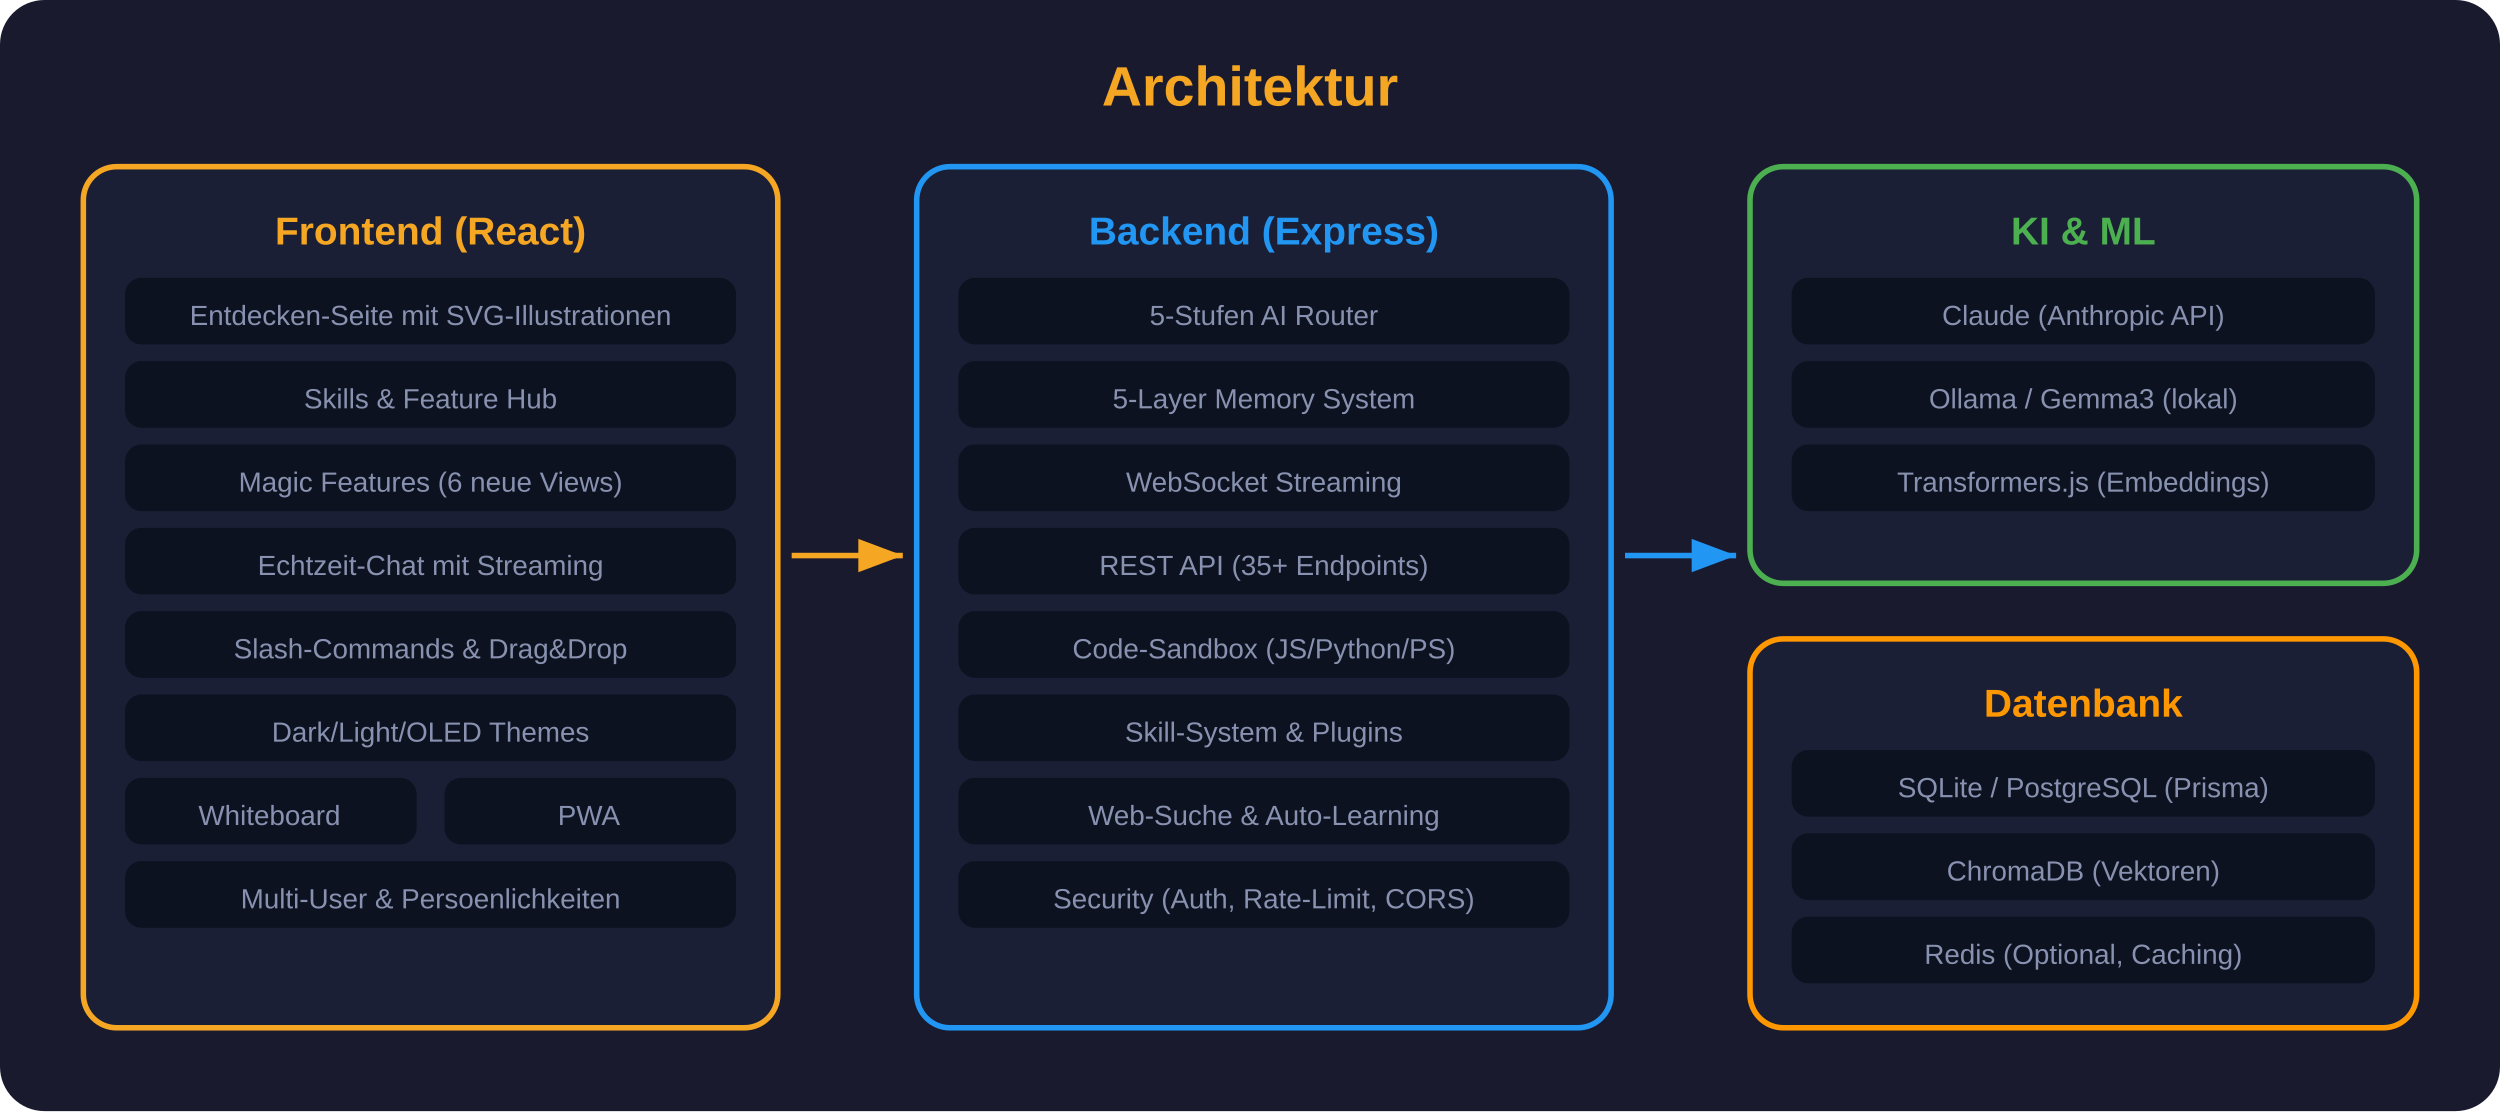
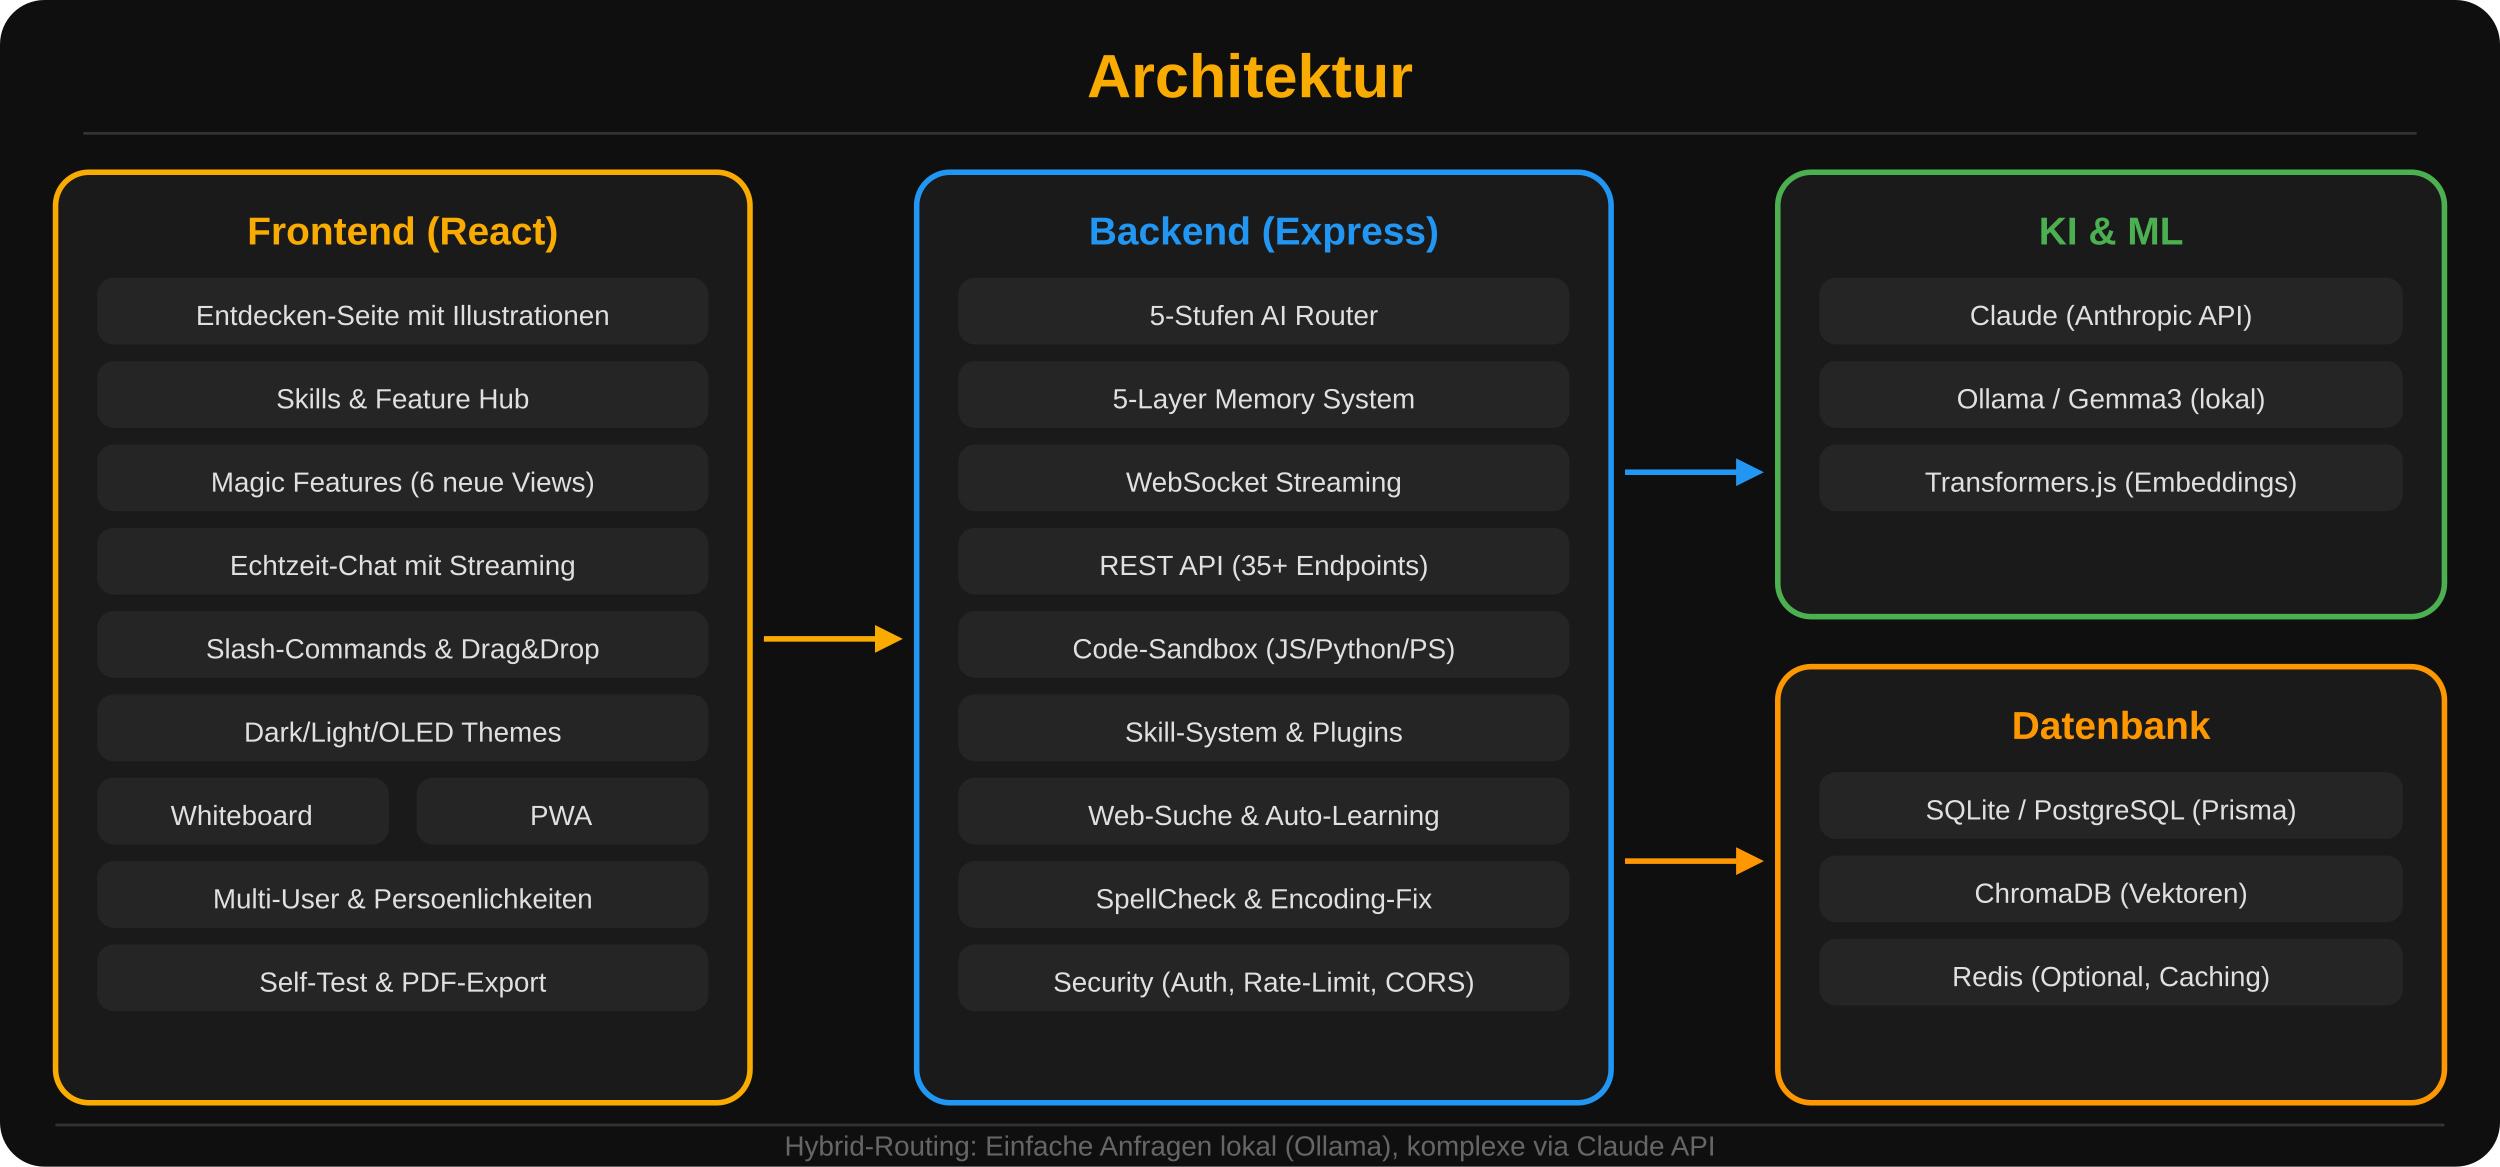
- <svg xmlns="http://www.w3.org/2000/svg" viewBox="0 0 900 400">
-   <rect width="900" height="400" fill="#1a1a2e" rx="16" />
-   <text x="450" y="38" font-family="Segoe UI, Arial, sans-serif" font-size="20" font-weight="700" fill="#F5A623" text-anchor="middle">Architektur</text>
-   <rect x="30" y="60" width="250" height="310" rx="12" fill="#1a1f35" stroke="#F5A623" stroke-width="2" />
-   <text x="155" y="88" font-family="Segoe UI, Arial, sans-serif" font-size="14" font-weight="700" fill="#F5A623" text-anchor="middle">Frontend (React)</text>
-   <rect x="45" y="100" width="220" height="24" rx="6" fill="#0d1220" />
-   <text x="155" y="117" font-family="Segoe UI, Arial, sans-serif" font-size="10" fill="#8892b0" text-anchor="middle">Entdecken-Seite mit SVG-Illustrationen</text>
-   <rect x="45" y="130" width="220" height="24" rx="6" fill="#0d1220" />
-   <text x="155" y="147" font-family="Segoe UI, Arial, sans-serif" font-size="10" fill="#8892b0" text-anchor="middle">Skills &amp; Feature Hub</text>
-   <rect x="45" y="160" width="220" height="24" rx="6" fill="#0d1220" />
-   <text x="155" y="177" font-family="Segoe UI, Arial, sans-serif" font-size="10" fill="#8892b0" text-anchor="middle">Magic Features (6 neue Views)</text>
-   <rect x="45" y="190" width="220" height="24" rx="6" fill="#0d1220" />
-   <text x="155" y="207" font-family="Segoe UI, Arial, sans-serif" font-size="10" fill="#8892b0" text-anchor="middle">Echtzeit-Chat mit Streaming</text>
-   <rect x="45" y="220" width="220" height="24" rx="6" fill="#0d1220" />
-   <text x="155" y="237" font-family="Segoe UI, Arial, sans-serif" font-size="10" fill="#8892b0" text-anchor="middle">Slash-Commands &amp; Drag&amp;Drop</text>
-   <rect x="45" y="250" width="220" height="24" rx="6" fill="#0d1220" />
-   <text x="155" y="267" font-family="Segoe UI, Arial, sans-serif" font-size="10" fill="#8892b0" text-anchor="middle">Dark/Light/OLED Themes</text>
-   <rect x="45" y="280" width="105" height="24" rx="6" fill="#0d1220" />
-   <text x="97" y="297" font-family="Segoe UI, Arial, sans-serif" font-size="10" fill="#8892b0" text-anchor="middle">Whiteboard</text>
-   <rect x="160" y="280" width="105" height="24" rx="6" fill="#0d1220" />
-   <text x="212" y="297" font-family="Segoe UI, Arial, sans-serif" font-size="10" fill="#8892b0" text-anchor="middle">PWA</text>
-   <rect x="45" y="310" width="220" height="24" rx="6" fill="#0d1220" />
-   <text x="155" y="327" font-family="Segoe UI, Arial, sans-serif" font-size="10" fill="#8892b0" text-anchor="middle">Multi-User &amp; Persoenlichkeiten</text>
-   <line x1="285" y1="200" x2="325" y2="200" stroke="#F5A623" stroke-width="2" marker-end="url(#arrow)" />
-   <defs>
-     <marker id="arrow" markerWidth="8" markerHeight="6" refX="8" refY="3" orient="auto">
-       <path d="M0,0 L8,3 L0,6Z" fill="#F5A623" />
-     </marker>
-   </defs>
-   <rect x="330" y="60" width="250" height="310" rx="12" fill="#1a1f35" stroke="#2196F3" stroke-width="2" />
+ <svg xmlns="http://www.w3.org/2000/svg" viewBox="0 0 900 420">
+   <rect width="900" height="420" fill="#0f0f0f" rx="16" />
+   <text x="450" y="35" font-family="Segoe UI, Arial, sans-serif" font-size="22" font-weight="700" fill="#f9ab00" text-anchor="middle">Architektur</text>
+   <line x1="30" y1="48" x2="870" y2="48" stroke="#333" stroke-width="1" />
+   <rect x="20" y="62" width="250" height="335" rx="12" fill="#1a1a1a" stroke="#f9ab00" stroke-width="2" />
+   <text x="145" y="88" font-family="Segoe UI, Arial, sans-serif" font-size="14" font-weight="700" fill="#f9ab00" text-anchor="middle">Frontend (React)</text>
+   <rect x="35" y="100" width="220" height="24" rx="6" fill="#252525" />
+   <text x="145" y="117" font-family="Segoe UI, Arial, sans-serif" font-size="10" fill="#e0e0e0" text-anchor="middle">Entdecken-Seite mit Illustrationen</text>
+   <rect x="35" y="130" width="220" height="24" rx="6" fill="#252525" />
+   <text x="145" y="147" font-family="Segoe UI, Arial, sans-serif" font-size="10" fill="#e0e0e0" text-anchor="middle">Skills &amp; Feature Hub</text>
+   <rect x="35" y="160" width="220" height="24" rx="6" fill="#252525" />
+   <text x="145" y="177" font-family="Segoe UI, Arial, sans-serif" font-size="10" fill="#e0e0e0" text-anchor="middle">Magic Features (6 neue Views)</text>
+   <rect x="35" y="190" width="220" height="24" rx="6" fill="#252525" />
+   <text x="145" y="207" font-family="Segoe UI, Arial, sans-serif" font-size="10" fill="#e0e0e0" text-anchor="middle">Echtzeit-Chat mit Streaming</text>
+   <rect x="35" y="220" width="220" height="24" rx="6" fill="#252525" />
+   <text x="145" y="237" font-family="Segoe UI, Arial, sans-serif" font-size="10" fill="#e0e0e0" text-anchor="middle">Slash-Commands &amp; Drag&amp;Drop</text>
+   <rect x="35" y="250" width="220" height="24" rx="6" fill="#252525" />
+   <text x="145" y="267" font-family="Segoe UI, Arial, sans-serif" font-size="10" fill="#e0e0e0" text-anchor="middle">Dark/Light/OLED Themes</text>
+   <rect x="35" y="280" width="105" height="24" rx="6" fill="#252525" />
+   <text x="87" y="297" font-family="Segoe UI, Arial, sans-serif" font-size="10" fill="#e0e0e0" text-anchor="middle">Whiteboard</text>
+   <rect x="150" y="280" width="105" height="24" rx="6" fill="#252525" />
+   <text x="202" y="297" font-family="Segoe UI, Arial, sans-serif" font-size="10" fill="#e0e0e0" text-anchor="middle">PWA</text>
+   <rect x="35" y="310" width="220" height="24" rx="6" fill="#252525" />
+   <text x="145" y="327" font-family="Segoe UI, Arial, sans-serif" font-size="10" fill="#e0e0e0" text-anchor="middle">Multi-User &amp; Persoenlichkeiten</text>
+   <rect x="35" y="340" width="220" height="24" rx="6" fill="#252525" />
+   <text x="145" y="357" font-family="Segoe UI, Arial, sans-serif" font-size="10" fill="#e0e0e0" text-anchor="middle">Self-Test &amp; PDF-Export</text>
+   <line x1="275" y1="230" x2="320" y2="230" stroke="#f9ab00" stroke-width="2" />
+   <polygon points="315,225 325,230 315,235" fill="#f9ab00" />
+   <rect x="330" y="62" width="250" height="335" rx="12" fill="#1a1a1a" stroke="#2196F3" stroke-width="2" />
  <text x="455" y="88" font-family="Segoe UI, Arial, sans-serif" font-size="14" font-weight="700" fill="#2196F3" text-anchor="middle">Backend (Express)</text>
-   <rect x="345" y="100" width="220" height="24" rx="6" fill="#0d1220" />
-   <text x="455" y="117" font-family="Segoe UI, Arial, sans-serif" font-size="10" fill="#8892b0" text-anchor="middle">5-Stufen AI Router</text>
-   <rect x="345" y="130" width="220" height="24" rx="6" fill="#0d1220" />
-   <text x="455" y="147" font-family="Segoe UI, Arial, sans-serif" font-size="10" fill="#8892b0" text-anchor="middle">5-Layer Memory System</text>
-   <rect x="345" y="160" width="220" height="24" rx="6" fill="#0d1220" />
-   <text x="455" y="177" font-family="Segoe UI, Arial, sans-serif" font-size="10" fill="#8892b0" text-anchor="middle">WebSocket Streaming</text>
-   <rect x="345" y="190" width="220" height="24" rx="6" fill="#0d1220" />
-   <text x="455" y="207" font-family="Segoe UI, Arial, sans-serif" font-size="10" fill="#8892b0" text-anchor="middle">REST API (35+ Endpoints)</text>
-   <rect x="345" y="220" width="220" height="24" rx="6" fill="#0d1220" />
-   <text x="455" y="237" font-family="Segoe UI, Arial, sans-serif" font-size="10" fill="#8892b0" text-anchor="middle">Code-Sandbox (JS/Python/PS)</text>
-   <rect x="345" y="250" width="220" height="24" rx="6" fill="#0d1220" />
-   <text x="455" y="267" font-family="Segoe UI, Arial, sans-serif" font-size="10" fill="#8892b0" text-anchor="middle">Skill-System &amp; Plugins</text>
-   <rect x="345" y="280" width="220" height="24" rx="6" fill="#0d1220" />
-   <text x="455" y="297" font-family="Segoe UI, Arial, sans-serif" font-size="10" fill="#8892b0" text-anchor="middle">Web-Suche &amp; Auto-Learning</text>
-   <rect x="345" y="310" width="220" height="24" rx="6" fill="#0d1220" />
-   <text x="455" y="327" font-family="Segoe UI, Arial, sans-serif" font-size="10" fill="#8892b0" text-anchor="middle">Security (Auth, Rate-Limit, CORS)</text>
-   <line x1="585" y1="200" x2="625" y2="200" stroke="#2196F3" stroke-width="2" marker-end="url(#arrow2)" />
-   <defs>
-     <marker id="arrow2" markerWidth="8" markerHeight="6" refX="8" refY="3" orient="auto">
-       <path d="M0,0 L8,3 L0,6Z" fill="#2196F3" />
-     </marker>
-   </defs>
-   <rect x="630" y="60" width="240" height="150" rx="12" fill="#1a1f35" stroke="#4CAF50" stroke-width="2" />
-   <text x="750" y="88" font-family="Segoe UI, Arial, sans-serif" font-size="14" font-weight="700" fill="#4CAF50" text-anchor="middle">KI &amp; ML</text>
-   <rect x="645" y="100" width="210" height="24" rx="6" fill="#0d1220" />
-   <text x="750" y="117" font-family="Segoe UI, Arial, sans-serif" font-size="10" fill="#8892b0" text-anchor="middle">Claude (Anthropic API)</text>
-   <rect x="645" y="130" width="210" height="24" rx="6" fill="#0d1220" />
-   <text x="750" y="147" font-family="Segoe UI, Arial, sans-serif" font-size="10" fill="#8892b0" text-anchor="middle">Ollama / Gemma3 (lokal)</text>
-   <rect x="645" y="160" width="210" height="24" rx="6" fill="#0d1220" />
-   <text x="750" y="177" font-family="Segoe UI, Arial, sans-serif" font-size="10" fill="#8892b0" text-anchor="middle">Transformers.js (Embeddings)</text>
-   <rect x="630" y="230" width="240" height="140" rx="12" fill="#1a1f35" stroke="#FF9800" stroke-width="2" />
-   <text x="750" y="258" font-family="Segoe UI, Arial, sans-serif" font-size="14" font-weight="700" fill="#FF9800" text-anchor="middle">Datenbank</text>
-   <rect x="645" y="270" width="210" height="24" rx="6" fill="#0d1220" />
-   <text x="750" y="287" font-family="Segoe UI, Arial, sans-serif" font-size="10" fill="#8892b0" text-anchor="middle">SQLite / PostgreSQL (Prisma)</text>
-   <rect x="645" y="300" width="210" height="24" rx="6" fill="#0d1220" />
-   <text x="750" y="317" font-family="Segoe UI, Arial, sans-serif" font-size="10" fill="#8892b0" text-anchor="middle">ChromaDB (Vektoren)</text>
-   <rect x="645" y="330" width="210" height="24" rx="6" fill="#0d1220" />
-   <text x="750" y="347" font-family="Segoe UI, Arial, sans-serif" font-size="10" fill="#8892b0" text-anchor="middle">Redis (Optional, Caching)</text>
+   <rect x="345" y="100" width="220" height="24" rx="6" fill="#252525" />
+   <text x="455" y="117" font-family="Segoe UI, Arial, sans-serif" font-size="10" fill="#e0e0e0" text-anchor="middle">5-Stufen AI Router</text>
+   <rect x="345" y="130" width="220" height="24" rx="6" fill="#252525" />
+   <text x="455" y="147" font-family="Segoe UI, Arial, sans-serif" font-size="10" fill="#e0e0e0" text-anchor="middle">5-Layer Memory System</text>
+   <rect x="345" y="160" width="220" height="24" rx="6" fill="#252525" />
+   <text x="455" y="177" font-family="Segoe UI, Arial, sans-serif" font-size="10" fill="#e0e0e0" text-anchor="middle">WebSocket Streaming</text>
+   <rect x="345" y="190" width="220" height="24" rx="6" fill="#252525" />
+   <text x="455" y="207" font-family="Segoe UI, Arial, sans-serif" font-size="10" fill="#e0e0e0" text-anchor="middle">REST API (35+ Endpoints)</text>
+   <rect x="345" y="220" width="220" height="24" rx="6" fill="#252525" />
+   <text x="455" y="237" font-family="Segoe UI, Arial, sans-serif" font-size="10" fill="#e0e0e0" text-anchor="middle">Code-Sandbox (JS/Python/PS)</text>
+   <rect x="345" y="250" width="220" height="24" rx="6" fill="#252525" />
+   <text x="455" y="267" font-family="Segoe UI, Arial, sans-serif" font-size="10" fill="#e0e0e0" text-anchor="middle">Skill-System &amp; Plugins</text>
+   <rect x="345" y="280" width="220" height="24" rx="6" fill="#252525" />
+   <text x="455" y="297" font-family="Segoe UI, Arial, sans-serif" font-size="10" fill="#e0e0e0" text-anchor="middle">Web-Suche &amp; Auto-Learning</text>
+   <rect x="345" y="310" width="220" height="24" rx="6" fill="#252525" />
+   <text x="455" y="327" font-family="Segoe UI, Arial, sans-serif" font-size="10" fill="#e0e0e0" text-anchor="middle">SpellCheck &amp; Encoding-Fix</text>
+   <rect x="345" y="340" width="220" height="24" rx="6" fill="#252525" />
+   <text x="455" y="357" font-family="Segoe UI, Arial, sans-serif" font-size="10" fill="#e0e0e0" text-anchor="middle">Security (Auth, Rate-Limit, CORS)</text>
+   <line x1="585" y1="170" x2="630" y2="170" stroke="#2196F3" stroke-width="2" />
+   <polygon points="625,165 635,170 625,175" fill="#2196F3" />
+   <rect x="640" y="62" width="240" height="160" rx="12" fill="#1a1a1a" stroke="#4CAF50" stroke-width="2" />
+   <text x="760" y="88" font-family="Segoe UI, Arial, sans-serif" font-size="14" font-weight="700" fill="#4CAF50" text-anchor="middle">KI &amp; ML</text>
+   <rect x="655" y="100" width="210" height="24" rx="6" fill="#252525" />
+   <text x="760" y="117" font-family="Segoe UI, Arial, sans-serif" font-size="10" fill="#e0e0e0" text-anchor="middle">Claude (Anthropic API)</text>
+   <rect x="655" y="130" width="210" height="24" rx="6" fill="#252525" />
+   <text x="760" y="147" font-family="Segoe UI, Arial, sans-serif" font-size="10" fill="#e0e0e0" text-anchor="middle">Ollama / Gemma3 (lokal)</text>
+   <rect x="655" y="160" width="210" height="24" rx="6" fill="#252525" />
+   <text x="760" y="177" font-family="Segoe UI, Arial, sans-serif" font-size="10" fill="#e0e0e0" text-anchor="middle">Transformers.js (Embeddings)</text>
+   <line x1="585" y1="310" x2="630" y2="310" stroke="#FF9800" stroke-width="2" />
+   <polygon points="625,305 635,310 625,315" fill="#FF9800" />
+   <rect x="640" y="240" width="240" height="157" rx="12" fill="#1a1a1a" stroke="#FF9800" stroke-width="2" />
+   <text x="760" y="266" font-family="Segoe UI, Arial, sans-serif" font-size="14" font-weight="700" fill="#FF9800" text-anchor="middle">Datenbank</text>
+   <rect x="655" y="278" width="210" height="24" rx="6" fill="#252525" />
+   <text x="760" y="295" font-family="Segoe UI, Arial, sans-serif" font-size="10" fill="#e0e0e0" text-anchor="middle">SQLite / PostgreSQL (Prisma)</text>
+   <rect x="655" y="308" width="210" height="24" rx="6" fill="#252525" />
+   <text x="760" y="325" font-family="Segoe UI, Arial, sans-serif" font-size="10" fill="#e0e0e0" text-anchor="middle">ChromaDB (Vektoren)</text>
+   <rect x="655" y="338" width="210" height="24" rx="6" fill="#252525" />
+   <text x="760" y="355" font-family="Segoe UI, Arial, sans-serif" font-size="10" fill="#e0e0e0" text-anchor="middle">Redis (Optional, Caching)</text>
+   <line x1="20" y1="405" x2="880" y2="405" stroke="#333" stroke-width="1" />
+   <text x="450" y="416" font-family="Segoe UI, Arial, sans-serif" font-size="10" fill="#666" text-anchor="middle">Hybrid-Routing: Einfache Anfragen lokal (Ollama), komplexe via Claude API</text>
</svg>
